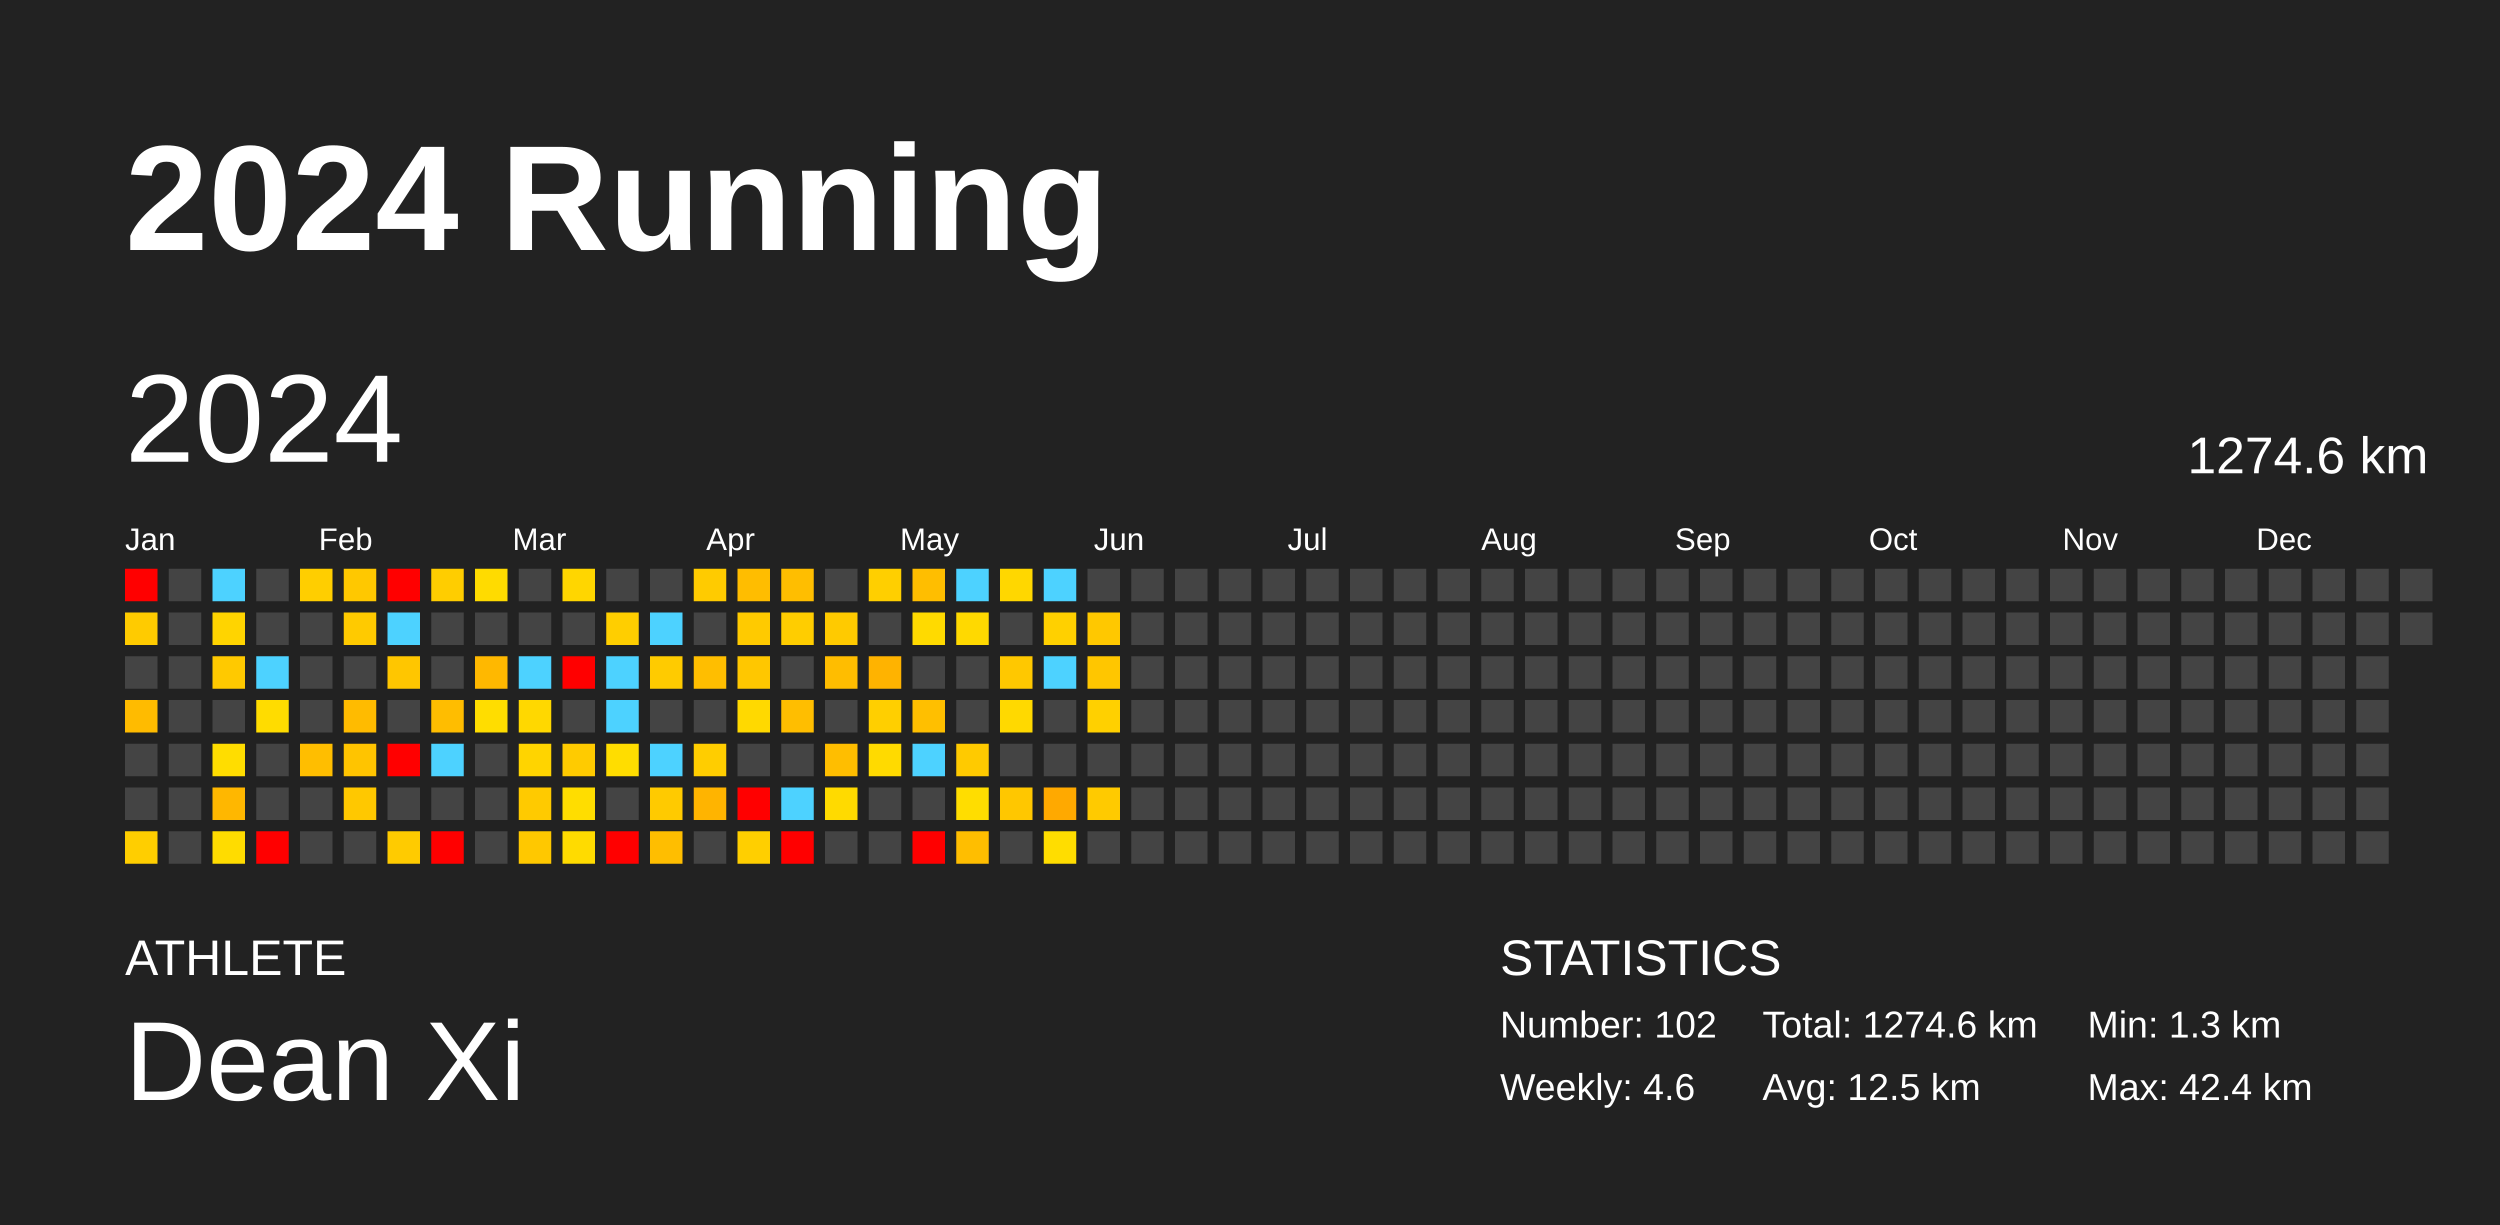
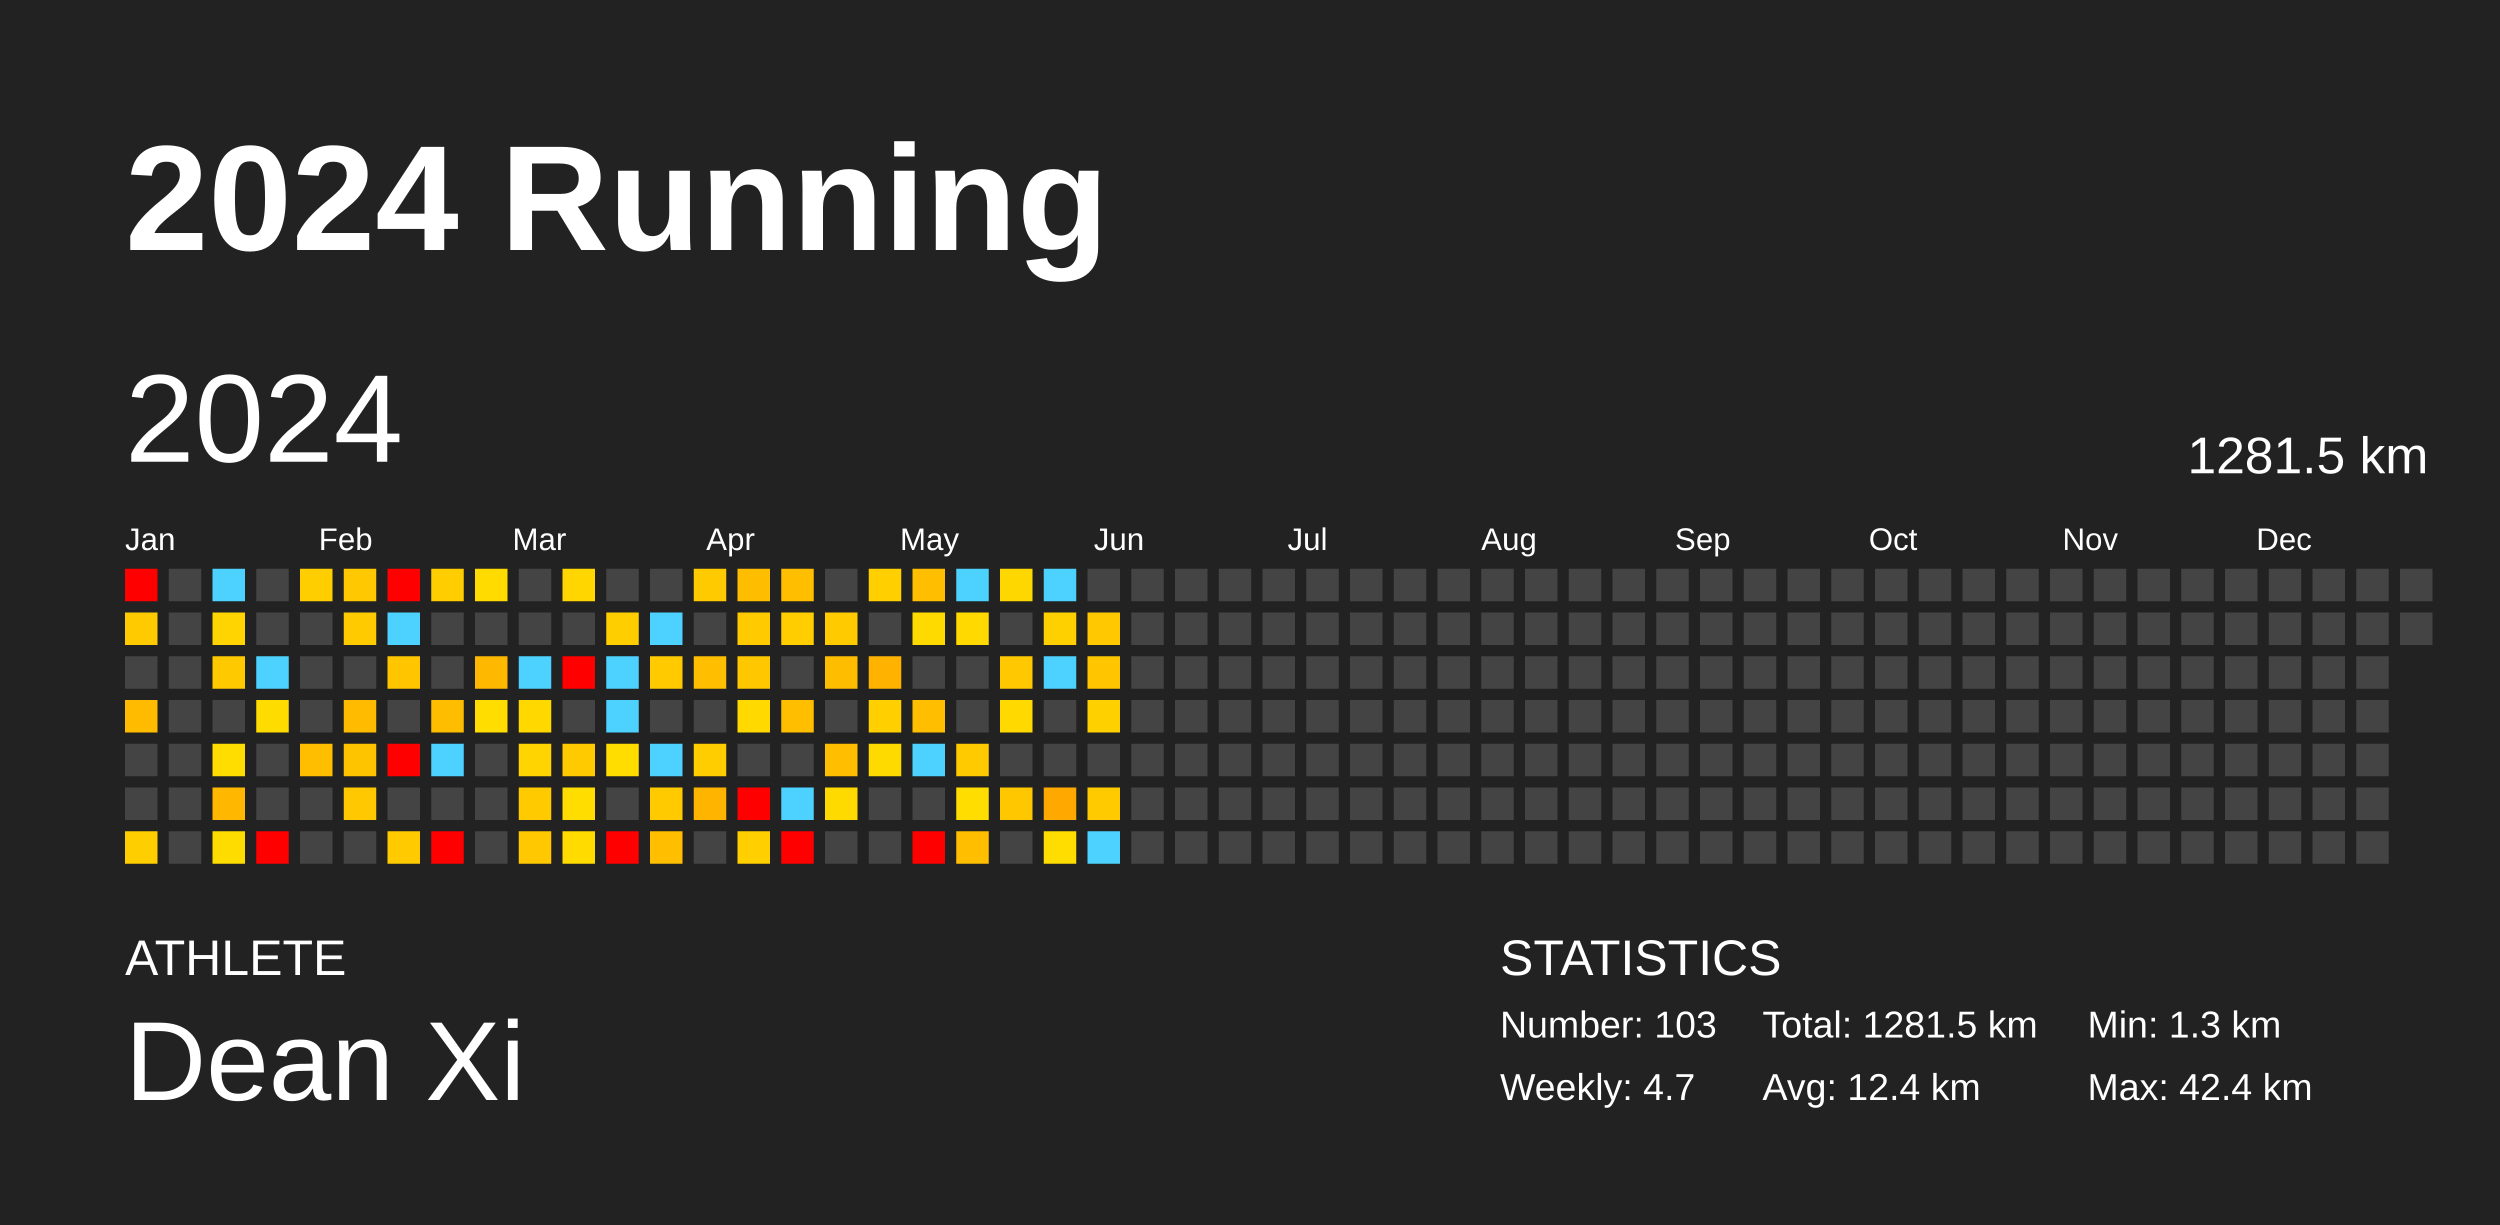
<svg xmlns="http://www.w3.org/2000/svg" baseProfile="full" height="98mm" version="1.1" viewBox="0,0,200,98" width="200mm">
  <defs />
  <rect fill="#222222" height="98" width="200" x="0" y="0" />
  <text fill="#FFFFFF" style="font-size:12px; font-family:Arial; font-weight:bold;" x="10" y="20">2024 Running</text>
  <text fill="#FFFFFF" style="font-size:4px; font-family:Arial" x="10" y="78">ATHLETE</text>
  <text fill="#FFFFFF" style="font-size:9px; font-family:Arial" x="10" y="88">Dean Xi</text>
  <text fill="#FFFFFF" style="font-size:4px; font-family:Arial" x="120" y="78">STATISTICS</text>
-   <text fill="#FFFFFF" style="font-size:3px; font-family:Arial" x="120" y="83">Number: 102</text>
-   <text fill="#FFFFFF" style="font-size:3px; font-family:Arial" x="120" y="88">Weekly: 4.6</text>
-   <text fill="#FFFFFF" style="font-size:3px; font-family:Arial" x="141" y="83">Total: 1274.6 km</text>
-   <text fill="#FFFFFF" style="font-size:3px; font-family:Arial" x="141" y="88">Avg: 12.5 km</text>
+   <text fill="#FFFFFF" style="font-size:3px; font-family:Arial" x="120" y="83">Number: 103</text>
+   <text fill="#FFFFFF" style="font-size:3px; font-family:Arial" x="120" y="88">Weekly: 4.7</text>
+   <text fill="#FFFFFF" style="font-size:3px; font-family:Arial" x="141" y="83">Total: 1281.5 km</text>
+   <text fill="#FFFFFF" style="font-size:3px; font-family:Arial" x="141" y="88">Avg: 12.4 km</text>
  <text fill="#FFFFFF" style="font-size:3px; font-family:Arial" x="167" y="83">Min: 1.3 km</text>
  <text fill="#FFFFFF" style="font-size:3px; font-family:Arial" x="167" y="88">Max: 42.4 km</text>
  <text dominant-baseline="hanging" fill="#FFFFFF" style="font-size:10.0px; font-family:Arial;" x="10" y="30">2024</text>
-   <text dominant-baseline="hanging" fill="#FFFFFF" style="font-size:4.125px; font-family:Arial;" x="175" y="35">1274.6 km</text>
+   <text dominant-baseline="hanging" fill="#FFFFFF" style="font-size:4.125px; font-family:Arial;" x="175" y="35">1281.5 km</text>
  <text fill="#FFFFFF" style="font-size:2.5px; font-family:Arial" x="10.0" y="44">Jan</text>
  <text fill="#FFFFFF" style="font-size:2.5px; font-family:Arial" x="25.5" y="44">Feb</text>
  <text fill="#FFFFFF" style="font-size:2.5px; font-family:Arial" x="41.0" y="44">Mar</text>
  <text fill="#FFFFFF" style="font-size:2.5px; font-family:Arial" x="56.5" y="44">Apr</text>
  <text fill="#FFFFFF" style="font-size:2.5px; font-family:Arial" x="72.0" y="44">May</text>
  <text fill="#FFFFFF" style="font-size:2.5px; font-family:Arial" x="87.5" y="44">Jun</text>
  <text fill="#FFFFFF" style="font-size:2.5px; font-family:Arial" x="103.0" y="44">Jul</text>
  <text fill="#FFFFFF" style="font-size:2.5px; font-family:Arial" x="118.5" y="44">Aug</text>
  <text fill="#FFFFFF" style="font-size:2.5px; font-family:Arial" x="134.0" y="44">Sep</text>
  <text fill="#FFFFFF" style="font-size:2.5px; font-family:Arial" x="149.5" y="44">Oct</text>
  <text fill="#FFFFFF" style="font-size:2.5px; font-family:Arial" x="165.0" y="44">Nov</text>
  <text fill="#FFFFFF" style="font-size:2.5px; font-family:Arial" x="180.5" y="44">Dec</text>
  <rect fill="red" height="2.6" width="2.6" x="10.0" y="45.5" />
  <rect fill="#ffcb00" height="2.6" width="2.6" x="10.0" y="49.0" />
  <rect fill="#444444" height="2.6" width="2.6" x="10.0" y="52.5" />
  <rect fill="#ffbb00" height="2.6" width="2.6" x="10.0" y="56.0" />
  <rect fill="#444444" height="2.6" width="2.6" x="10.0" y="59.5" />
  <rect fill="#444444" height="2.6" width="2.6" x="10.0" y="63.0" />
  <rect fill="#ffce00" height="2.6" width="2.6" x="10.0" y="66.5" />
  <rect fill="#444444" height="2.6" width="2.6" x="13.5" y="45.5" />
  <rect fill="#444444" height="2.6" width="2.6" x="13.5" y="49.0" />
  <rect fill="#444444" height="2.6" width="2.6" x="13.5" y="52.5" />
  <rect fill="#444444" height="2.6" width="2.6" x="13.5" y="56.0" />
  <rect fill="#444444" height="2.6" width="2.6" x="13.5" y="59.5" />
  <rect fill="#444444" height="2.6" width="2.6" x="13.5" y="63.0" />
  <rect fill="#444444" height="2.6" width="2.6" x="13.5" y="66.5" />
  <rect fill="#4dd2ff" height="2.6" width="2.6" x="17.0" y="45.5" />
  <rect fill="#ffd400" height="2.6" width="2.6" x="17.0" y="49.0" />
  <rect fill="#ffc900" height="2.6" width="2.6" x="17.0" y="52.5" />
  <rect fill="#444444" height="2.6" width="2.6" x="17.0" y="56.0" />
  <rect fill="#ffdd00" height="2.6" width="2.6" x="17.0" y="59.5" />
  <rect fill="#ffb700" height="2.6" width="2.6" x="17.0" y="63.0" />
  <rect fill="#ffdc00" height="2.6" width="2.6" x="17.0" y="66.5" />
  <rect fill="#444444" height="2.6" width="2.6" x="20.5" y="45.5" />
  <rect fill="#444444" height="2.6" width="2.6" x="20.5" y="49.0" />
  <rect fill="#4dd2ff" height="2.6" width="2.6" x="20.5" y="52.5" />
  <rect fill="#ffdc00" height="2.6" width="2.6" x="20.5" y="56.0" />
  <rect fill="#444444" height="2.6" width="2.6" x="20.5" y="59.5" />
  <rect fill="#444444" height="2.6" width="2.6" x="20.5" y="63.0" />
  <rect fill="red" height="2.6" width="2.6" x="20.5" y="66.5" />
  <rect fill="#ffce00" height="2.6" width="2.6" x="24.0" y="45.5" />
  <rect fill="#444444" height="2.6" width="2.6" x="24.0" y="49.0" />
  <rect fill="#444444" height="2.6" width="2.6" x="24.0" y="52.5" />
  <rect fill="#444444" height="2.6" width="2.6" x="24.0" y="56.0" />
  <rect fill="#ffbe00" height="2.6" width="2.6" x="24.0" y="59.5" />
  <rect fill="#444444" height="2.6" width="2.6" x="24.0" y="63.0" />
  <rect fill="#444444" height="2.6" width="2.6" x="24.0" y="66.5" />
  <rect fill="#ffc800" height="2.6" width="2.6" x="27.5" y="45.5" />
  <rect fill="#ffca00" height="2.6" width="2.6" x="27.5" y="49.0" />
  <rect fill="#444444" height="2.6" width="2.6" x="27.5" y="52.5" />
  <rect fill="#ffbb00" height="2.6" width="2.6" x="27.5" y="56.0" />
  <rect fill="#ffc400" height="2.6" width="2.6" x="27.5" y="59.5" />
  <rect fill="#ffc800" height="2.6" width="2.6" x="27.5" y="63.0" />
  <rect fill="#444444" height="2.6" width="2.6" x="27.5" y="66.5" />
  <rect fill="red" height="2.6" width="2.6" x="31.0" y="45.5" />
  <rect fill="#4dd2ff" height="2.6" width="2.6" x="31.0" y="49.0" />
  <rect fill="#ffc600" height="2.6" width="2.6" x="31.0" y="52.5" />
  <rect fill="#444444" height="2.6" width="2.6" x="31.0" y="56.0" />
  <rect fill="red" height="2.6" width="2.6" x="31.0" y="59.5" />
  <rect fill="#444444" height="2.6" width="2.6" x="31.0" y="63.0" />
  <rect fill="#ffcb00" height="2.6" width="2.6" x="31.0" y="66.5" />
  <rect fill="#ffcd00" height="2.6" width="2.6" x="34.5" y="45.5" />
  <rect fill="#444444" height="2.6" width="2.6" x="34.5" y="49.0" />
  <rect fill="#444444" height="2.6" width="2.6" x="34.5" y="52.5" />
  <rect fill="#ffbd00" height="2.6" width="2.6" x="34.5" y="56.0" />
  <rect fill="#4dd2ff" height="2.6" width="2.6" x="34.5" y="59.5" />
  <rect fill="#444444" height="2.6" width="2.6" x="34.5" y="63.0" />
  <rect fill="red" height="2.6" width="2.6" x="34.5" y="66.5" />
  <rect fill="#ffdb00" height="2.6" width="2.6" x="38.0" y="45.5" />
  <rect fill="#444444" height="2.6" width="2.6" x="38.0" y="49.0" />
  <rect fill="#ffb800" height="2.6" width="2.6" x="38.0" y="52.5" />
  <rect fill="#ffdd00" height="2.6" width="2.6" x="38.0" y="56.0" />
  <rect fill="#444444" height="2.6" width="2.6" x="38.0" y="59.5" />
  <rect fill="#444444" height="2.6" width="2.6" x="38.0" y="63.0" />
  <rect fill="#444444" height="2.6" width="2.6" x="38.0" y="66.5" />
  <rect fill="#444444" height="2.6" width="2.6" x="41.5" y="45.5" />
  <rect fill="#444444" height="2.6" width="2.6" x="41.5" y="49.0" />
  <rect fill="#4dd2ff" height="2.6" width="2.6" x="41.5" y="52.5" />
  <rect fill="#ffd800" height="2.6" width="2.6" x="41.5" y="56.0" />
  <rect fill="#ffd400" height="2.6" width="2.6" x="41.5" y="59.5" />
  <rect fill="#ffca00" height="2.6" width="2.6" x="41.5" y="63.0" />
  <rect fill="#ffc800" height="2.6" width="2.6" x="41.5" y="66.5" />
  <rect fill="#ffd600" height="2.6" width="2.6" x="45.0" y="45.5" />
  <rect fill="#444444" height="2.6" width="2.6" x="45.0" y="49.0" />
  <rect fill="red" height="2.6" width="2.6" x="45.0" y="52.5" />
  <rect fill="#444444" height="2.6" width="2.6" x="45.0" y="56.0" />
  <rect fill="#ffcb00" height="2.6" width="2.6" x="45.0" y="59.5" />
  <rect fill="#ffdd00" height="2.6" width="2.6" x="45.0" y="63.0" />
  <rect fill="#ffdb00" height="2.6" width="2.6" x="45.0" y="66.5" />
  <rect fill="#444444" height="2.6" width="2.6" x="48.5" y="45.5" />
  <rect fill="#ffce00" height="2.6" width="2.6" x="48.5" y="49.0" />
  <rect fill="#4dd2ff" height="2.6" width="2.6" x="48.5" y="52.5" />
  <rect fill="#4dd2ff" height="2.6" width="2.6" x="48.5" y="56.0" />
  <rect fill="#ffdd00" height="2.6" width="2.6" x="48.5" y="59.5" />
  <rect fill="#444444" height="2.6" width="2.6" x="48.5" y="63.0" />
  <rect fill="red" height="2.6" width="2.6" x="48.5" y="66.5" />
  <rect fill="#444444" height="2.6" width="2.6" x="52.0" y="45.5" />
  <rect fill="#4dd2ff" height="2.6" width="2.6" x="52.0" y="49.0" />
  <rect fill="#ffcb00" height="2.6" width="2.6" x="52.0" y="52.5" />
  <rect fill="#444444" height="2.6" width="2.6" x="52.0" y="56.0" />
  <rect fill="#4dd2ff" height="2.6" width="2.6" x="52.0" y="59.5" />
  <rect fill="#ffca00" height="2.6" width="2.6" x="52.0" y="63.0" />
  <rect fill="#ffbe00" height="2.6" width="2.6" x="52.0" y="66.5" />
  <rect fill="#ffcb00" height="2.6" width="2.6" x="55.5" y="45.5" />
  <rect fill="#444444" height="2.6" width="2.6" x="55.5" y="49.0" />
  <rect fill="#ffbe00" height="2.6" width="2.6" x="55.5" y="52.5" />
  <rect fill="#444444" height="2.6" width="2.6" x="55.5" y="56.0" />
  <rect fill="#ffcd00" height="2.6" width="2.6" x="55.5" y="59.5" />
  <rect fill="#ffb400" height="2.6" width="2.6" x="55.5" y="63.0" />
  <rect fill="#444444" height="2.6" width="2.6" x="55.5" y="66.5" />
  <rect fill="#ffbd00" height="2.6" width="2.6" x="59.0" y="45.5" />
  <rect fill="#ffca00" height="2.6" width="2.6" x="59.0" y="49.0" />
  <rect fill="#ffc700" height="2.6" width="2.6" x="59.0" y="52.5" />
  <rect fill="#ffd900" height="2.6" width="2.6" x="59.0" y="56.0" />
  <rect fill="#444444" height="2.6" width="2.6" x="59.0" y="59.5" />
  <rect fill="red" height="2.6" width="2.6" x="59.0" y="63.0" />
  <rect fill="#ffcf00" height="2.6" width="2.6" x="59.0" y="66.5" />
  <rect fill="#ffbe00" height="2.6" width="2.6" x="62.5" y="45.5" />
  <rect fill="#ffcd00" height="2.6" width="2.6" x="62.5" y="49.0" />
  <rect fill="#444444" height="2.6" width="2.6" x="62.5" y="52.5" />
  <rect fill="#ffbe00" height="2.6" width="2.6" x="62.5" y="56.0" />
  <rect fill="#444444" height="2.6" width="2.6" x="62.5" y="59.5" />
  <rect fill="#4dd2ff" height="2.6" width="2.6" x="62.5" y="63.0" />
  <rect fill="red" height="2.6" width="2.6" x="62.5" y="66.5" />
  <rect fill="#444444" height="2.6" width="2.6" x="66.0" y="45.5" />
  <rect fill="#ffca00" height="2.6" width="2.6" x="66.0" y="49.0" />
  <rect fill="#ffbd00" height="2.6" width="2.6" x="66.0" y="52.5" />
  <rect fill="#444444" height="2.6" width="2.6" x="66.0" y="56.0" />
  <rect fill="#ffbe00" height="2.6" width="2.6" x="66.0" y="59.5" />
  <rect fill="#ffda00" height="2.6" width="2.6" x="66.0" y="63.0" />
  <rect fill="#444444" height="2.6" width="2.6" x="66.0" y="66.5" />
  <rect fill="#ffcf00" height="2.6" width="2.6" x="69.5" y="45.5" />
  <rect fill="#444444" height="2.6" width="2.6" x="69.5" y="49.0" />
  <rect fill="#ffb300" height="2.6" width="2.6" x="69.5" y="52.5" />
  <rect fill="#ffcf00" height="2.6" width="2.6" x="69.5" y="56.0" />
  <rect fill="#ffda00" height="2.6" width="2.6" x="69.5" y="59.5" />
  <rect fill="#444444" height="2.6" width="2.6" x="69.5" y="63.0" />
  <rect fill="#444444" height="2.6" width="2.6" x="69.5" y="66.5" />
  <rect fill="#ffbe00" height="2.6" width="2.6" x="73.0" y="45.5" />
  <rect fill="#ffda00" height="2.6" width="2.6" x="73.0" y="49.0" />
  <rect fill="#444444" height="2.6" width="2.6" x="73.0" y="52.5" />
  <rect fill="#ffbf00" height="2.6" width="2.6" x="73.0" y="56.0" />
  <rect fill="#4dd2ff" height="2.6" width="2.6" x="73.0" y="59.5" />
  <rect fill="#444444" height="2.6" width="2.6" x="73.0" y="63.0" />
  <rect fill="red" height="2.6" width="2.6" x="73.0" y="66.5" />
  <rect fill="#4dd2ff" height="2.6" width="2.6" x="76.5" y="45.5" />
  <rect fill="#ffd900" height="2.6" width="2.6" x="76.5" y="49.0" />
  <rect fill="#444444" height="2.6" width="2.6" x="76.5" y="52.5" />
  <rect fill="#444444" height="2.6" width="2.6" x="76.5" y="56.0" />
  <rect fill="#ffca00" height="2.6" width="2.6" x="76.5" y="59.5" />
  <rect fill="#ffdd00" height="2.6" width="2.6" x="76.5" y="63.0" />
  <rect fill="#ffbe00" height="2.6" width="2.6" x="76.5" y="66.5" />
  <rect fill="#ffd700" height="2.6" width="2.6" x="80.0" y="45.5" />
  <rect fill="#444444" height="2.6" width="2.6" x="80.0" y="49.0" />
  <rect fill="#ffc800" height="2.6" width="2.6" x="80.0" y="52.5" />
  <rect fill="#ffd900" height="2.6" width="2.6" x="80.0" y="56.0" />
  <rect fill="#444444" height="2.6" width="2.6" x="80.0" y="59.5" />
  <rect fill="#ffc700" height="2.6" width="2.6" x="80.0" y="63.0" />
  <rect fill="#444444" height="2.6" width="2.6" x="80.0" y="66.5" />
  <rect fill="#4dd2ff" height="2.6" width="2.6" x="83.5" y="45.5" />
  <rect fill="#ffd000" height="2.6" width="2.6" x="83.5" y="49.0" />
  <rect fill="#4dd2ff" height="2.6" width="2.6" x="83.5" y="52.5" />
  <rect fill="#444444" height="2.6" width="2.6" x="83.5" y="56.0" />
  <rect fill="#444444" height="2.6" width="2.6" x="83.5" y="59.5" />
  <rect fill="#ffa900" height="2.6" width="2.6" x="83.5" y="63.0" />
  <rect fill="#ffdd00" height="2.6" width="2.6" x="83.5" y="66.5" />
  <rect fill="#444444" height="2.6" width="2.6" x="87.0" y="45.5" />
  <rect fill="#ffc800" height="2.6" width="2.6" x="87.0" y="49.0" />
  <rect fill="#ffc600" height="2.6" width="2.6" x="87.0" y="52.5" />
  <rect fill="#ffd000" height="2.6" width="2.6" x="87.0" y="56.0" />
  <rect fill="#444444" height="2.6" width="2.6" x="87.0" y="59.5" />
  <rect fill="#ffca00" height="2.6" width="2.6" x="87.0" y="63.0" />
-   <rect fill="#444444" height="2.6" width="2.6" x="87.0" y="66.5" />
+   <rect fill="#4dd2ff" height="2.6" width="2.6" x="87.0" y="66.5" />
  <rect fill="#444444" height="2.6" width="2.6" x="90.5" y="45.5" />
  <rect fill="#444444" height="2.6" width="2.6" x="90.5" y="49.0" />
  <rect fill="#444444" height="2.6" width="2.6" x="90.5" y="52.5" />
  <rect fill="#444444" height="2.6" width="2.6" x="90.5" y="56.0" />
  <rect fill="#444444" height="2.6" width="2.6" x="90.5" y="59.5" />
  <rect fill="#444444" height="2.6" width="2.6" x="90.5" y="63.0" />
  <rect fill="#444444" height="2.6" width="2.6" x="90.5" y="66.5" />
  <rect fill="#444444" height="2.6" width="2.6" x="94.0" y="45.5" />
  <rect fill="#444444" height="2.6" width="2.6" x="94.0" y="49.0" />
  <rect fill="#444444" height="2.6" width="2.6" x="94.0" y="52.5" />
  <rect fill="#444444" height="2.6" width="2.6" x="94.0" y="56.0" />
  <rect fill="#444444" height="2.6" width="2.6" x="94.0" y="59.5" />
  <rect fill="#444444" height="2.6" width="2.6" x="94.0" y="63.0" />
  <rect fill="#444444" height="2.6" width="2.6" x="94.0" y="66.5" />
  <rect fill="#444444" height="2.6" width="2.6" x="97.5" y="45.5" />
  <rect fill="#444444" height="2.6" width="2.6" x="97.5" y="49.0" />
  <rect fill="#444444" height="2.6" width="2.6" x="97.5" y="52.5" />
  <rect fill="#444444" height="2.6" width="2.6" x="97.5" y="56.0" />
  <rect fill="#444444" height="2.6" width="2.6" x="97.5" y="59.5" />
  <rect fill="#444444" height="2.6" width="2.6" x="97.5" y="63.0" />
  <rect fill="#444444" height="2.6" width="2.6" x="97.5" y="66.5" />
  <rect fill="#444444" height="2.6" width="2.6" x="101.0" y="45.5" />
  <rect fill="#444444" height="2.6" width="2.6" x="101.0" y="49.0" />
  <rect fill="#444444" height="2.6" width="2.6" x="101.0" y="52.5" />
  <rect fill="#444444" height="2.6" width="2.6" x="101.0" y="56.0" />
  <rect fill="#444444" height="2.6" width="2.6" x="101.0" y="59.5" />
  <rect fill="#444444" height="2.6" width="2.6" x="101.0" y="63.0" />
  <rect fill="#444444" height="2.6" width="2.6" x="101.0" y="66.5" />
  <rect fill="#444444" height="2.6" width="2.6" x="104.5" y="45.5" />
  <rect fill="#444444" height="2.6" width="2.6" x="104.5" y="49.0" />
  <rect fill="#444444" height="2.6" width="2.6" x="104.5" y="52.5" />
  <rect fill="#444444" height="2.6" width="2.6" x="104.5" y="56.0" />
  <rect fill="#444444" height="2.6" width="2.6" x="104.5" y="59.5" />
  <rect fill="#444444" height="2.6" width="2.6" x="104.5" y="63.0" />
  <rect fill="#444444" height="2.6" width="2.6" x="104.5" y="66.5" />
  <rect fill="#444444" height="2.6" width="2.6" x="108.0" y="45.5" />
  <rect fill="#444444" height="2.6" width="2.6" x="108.0" y="49.0" />
  <rect fill="#444444" height="2.6" width="2.6" x="108.0" y="52.5" />
  <rect fill="#444444" height="2.6" width="2.6" x="108.0" y="56.0" />
  <rect fill="#444444" height="2.6" width="2.6" x="108.0" y="59.5" />
  <rect fill="#444444" height="2.6" width="2.6" x="108.0" y="63.0" />
  <rect fill="#444444" height="2.6" width="2.6" x="108.0" y="66.5" />
  <rect fill="#444444" height="2.6" width="2.6" x="111.5" y="45.5" />
  <rect fill="#444444" height="2.6" width="2.6" x="111.5" y="49.0" />
  <rect fill="#444444" height="2.6" width="2.6" x="111.5" y="52.5" />
  <rect fill="#444444" height="2.6" width="2.6" x="111.5" y="56.0" />
  <rect fill="#444444" height="2.6" width="2.6" x="111.5" y="59.5" />
  <rect fill="#444444" height="2.6" width="2.6" x="111.5" y="63.0" />
  <rect fill="#444444" height="2.6" width="2.6" x="111.5" y="66.5" />
  <rect fill="#444444" height="2.6" width="2.6" x="115.0" y="45.5" />
  <rect fill="#444444" height="2.6" width="2.6" x="115.0" y="49.0" />
  <rect fill="#444444" height="2.6" width="2.6" x="115.0" y="52.5" />
  <rect fill="#444444" height="2.6" width="2.6" x="115.0" y="56.0" />
  <rect fill="#444444" height="2.6" width="2.6" x="115.0" y="59.5" />
  <rect fill="#444444" height="2.6" width="2.6" x="115.0" y="63.0" />
  <rect fill="#444444" height="2.6" width="2.6" x="115.0" y="66.5" />
  <rect fill="#444444" height="2.6" width="2.6" x="118.5" y="45.5" />
  <rect fill="#444444" height="2.6" width="2.6" x="118.5" y="49.0" />
  <rect fill="#444444" height="2.6" width="2.6" x="118.5" y="52.5" />
  <rect fill="#444444" height="2.6" width="2.6" x="118.5" y="56.0" />
  <rect fill="#444444" height="2.6" width="2.6" x="118.5" y="59.5" />
  <rect fill="#444444" height="2.6" width="2.6" x="118.5" y="63.0" />
  <rect fill="#444444" height="2.6" width="2.6" x="118.5" y="66.5" />
  <rect fill="#444444" height="2.6" width="2.6" x="122.0" y="45.5" />
  <rect fill="#444444" height="2.6" width="2.6" x="122.0" y="49.0" />
  <rect fill="#444444" height="2.6" width="2.6" x="122.0" y="52.5" />
  <rect fill="#444444" height="2.6" width="2.6" x="122.0" y="56.0" />
  <rect fill="#444444" height="2.6" width="2.6" x="122.0" y="59.5" />
  <rect fill="#444444" height="2.6" width="2.6" x="122.0" y="63.0" />
  <rect fill="#444444" height="2.6" width="2.6" x="122.0" y="66.5" />
  <rect fill="#444444" height="2.6" width="2.6" x="125.5" y="45.5" />
  <rect fill="#444444" height="2.6" width="2.6" x="125.5" y="49.0" />
  <rect fill="#444444" height="2.6" width="2.6" x="125.5" y="52.5" />
  <rect fill="#444444" height="2.6" width="2.6" x="125.5" y="56.0" />
  <rect fill="#444444" height="2.6" width="2.6" x="125.5" y="59.5" />
  <rect fill="#444444" height="2.6" width="2.6" x="125.5" y="63.0" />
  <rect fill="#444444" height="2.6" width="2.6" x="125.5" y="66.5" />
  <rect fill="#444444" height="2.6" width="2.6" x="129.0" y="45.5" />
  <rect fill="#444444" height="2.6" width="2.6" x="129.0" y="49.0" />
  <rect fill="#444444" height="2.6" width="2.6" x="129.0" y="52.5" />
  <rect fill="#444444" height="2.6" width="2.6" x="129.0" y="56.0" />
  <rect fill="#444444" height="2.6" width="2.6" x="129.0" y="59.5" />
  <rect fill="#444444" height="2.6" width="2.6" x="129.0" y="63.0" />
  <rect fill="#444444" height="2.6" width="2.6" x="129.0" y="66.5" />
  <rect fill="#444444" height="2.6" width="2.6" x="132.5" y="45.5" />
  <rect fill="#444444" height="2.6" width="2.6" x="132.5" y="49.0" />
  <rect fill="#444444" height="2.6" width="2.6" x="132.5" y="52.5" />
  <rect fill="#444444" height="2.6" width="2.6" x="132.5" y="56.0" />
  <rect fill="#444444" height="2.6" width="2.6" x="132.5" y="59.5" />
  <rect fill="#444444" height="2.6" width="2.6" x="132.5" y="63.0" />
  <rect fill="#444444" height="2.6" width="2.6" x="132.5" y="66.5" />
  <rect fill="#444444" height="2.6" width="2.6" x="136.0" y="45.5" />
  <rect fill="#444444" height="2.6" width="2.6" x="136.0" y="49.0" />
  <rect fill="#444444" height="2.6" width="2.6" x="136.0" y="52.5" />
  <rect fill="#444444" height="2.6" width="2.6" x="136.0" y="56.0" />
  <rect fill="#444444" height="2.6" width="2.6" x="136.0" y="59.5" />
  <rect fill="#444444" height="2.6" width="2.6" x="136.0" y="63.0" />
  <rect fill="#444444" height="2.6" width="2.6" x="136.0" y="66.5" />
  <rect fill="#444444" height="2.6" width="2.6" x="139.5" y="45.5" />
  <rect fill="#444444" height="2.6" width="2.6" x="139.5" y="49.0" />
  <rect fill="#444444" height="2.6" width="2.6" x="139.5" y="52.5" />
  <rect fill="#444444" height="2.6" width="2.6" x="139.5" y="56.0" />
  <rect fill="#444444" height="2.6" width="2.6" x="139.5" y="59.5" />
  <rect fill="#444444" height="2.6" width="2.6" x="139.5" y="63.0" />
  <rect fill="#444444" height="2.6" width="2.6" x="139.5" y="66.5" />
  <rect fill="#444444" height="2.6" width="2.6" x="143.0" y="45.5" />
  <rect fill="#444444" height="2.6" width="2.6" x="143.0" y="49.0" />
  <rect fill="#444444" height="2.6" width="2.6" x="143.0" y="52.5" />
  <rect fill="#444444" height="2.6" width="2.6" x="143.0" y="56.0" />
  <rect fill="#444444" height="2.6" width="2.6" x="143.0" y="59.5" />
  <rect fill="#444444" height="2.6" width="2.6" x="143.0" y="63.0" />
  <rect fill="#444444" height="2.6" width="2.6" x="143.0" y="66.5" />
  <rect fill="#444444" height="2.6" width="2.6" x="146.5" y="45.5" />
  <rect fill="#444444" height="2.6" width="2.6" x="146.5" y="49.0" />
  <rect fill="#444444" height="2.6" width="2.6" x="146.5" y="52.5" />
  <rect fill="#444444" height="2.6" width="2.6" x="146.5" y="56.0" />
  <rect fill="#444444" height="2.6" width="2.6" x="146.5" y="59.5" />
  <rect fill="#444444" height="2.6" width="2.6" x="146.5" y="63.0" />
  <rect fill="#444444" height="2.6" width="2.6" x="146.5" y="66.5" />
  <rect fill="#444444" height="2.6" width="2.6" x="150.0" y="45.5" />
  <rect fill="#444444" height="2.6" width="2.6" x="150.0" y="49.0" />
  <rect fill="#444444" height="2.6" width="2.6" x="150.0" y="52.5" />
  <rect fill="#444444" height="2.6" width="2.6" x="150.0" y="56.0" />
  <rect fill="#444444" height="2.6" width="2.6" x="150.0" y="59.5" />
  <rect fill="#444444" height="2.6" width="2.6" x="150.0" y="63.0" />
  <rect fill="#444444" height="2.6" width="2.6" x="150.0" y="66.5" />
  <rect fill="#444444" height="2.6" width="2.6" x="153.5" y="45.5" />
  <rect fill="#444444" height="2.6" width="2.6" x="153.5" y="49.0" />
  <rect fill="#444444" height="2.6" width="2.6" x="153.5" y="52.5" />
  <rect fill="#444444" height="2.6" width="2.6" x="153.5" y="56.0" />
  <rect fill="#444444" height="2.6" width="2.6" x="153.5" y="59.5" />
  <rect fill="#444444" height="2.6" width="2.6" x="153.5" y="63.0" />
  <rect fill="#444444" height="2.6" width="2.6" x="153.5" y="66.5" />
  <rect fill="#444444" height="2.6" width="2.6" x="157.0" y="45.5" />
  <rect fill="#444444" height="2.6" width="2.6" x="157.0" y="49.0" />
  <rect fill="#444444" height="2.6" width="2.6" x="157.0" y="52.5" />
  <rect fill="#444444" height="2.6" width="2.6" x="157.0" y="56.0" />
  <rect fill="#444444" height="2.6" width="2.6" x="157.0" y="59.5" />
  <rect fill="#444444" height="2.6" width="2.6" x="157.0" y="63.0" />
  <rect fill="#444444" height="2.6" width="2.6" x="157.0" y="66.5" />
  <rect fill="#444444" height="2.6" width="2.6" x="160.5" y="45.5" />
  <rect fill="#444444" height="2.6" width="2.6" x="160.5" y="49.0" />
  <rect fill="#444444" height="2.6" width="2.6" x="160.5" y="52.5" />
  <rect fill="#444444" height="2.6" width="2.6" x="160.5" y="56.0" />
  <rect fill="#444444" height="2.6" width="2.6" x="160.5" y="59.5" />
  <rect fill="#444444" height="2.6" width="2.6" x="160.5" y="63.0" />
  <rect fill="#444444" height="2.6" width="2.6" x="160.5" y="66.5" />
  <rect fill="#444444" height="2.6" width="2.6" x="164.0" y="45.5" />
  <rect fill="#444444" height="2.6" width="2.6" x="164.0" y="49.0" />
  <rect fill="#444444" height="2.6" width="2.6" x="164.0" y="52.5" />
  <rect fill="#444444" height="2.6" width="2.6" x="164.0" y="56.0" />
  <rect fill="#444444" height="2.6" width="2.6" x="164.0" y="59.5" />
  <rect fill="#444444" height="2.6" width="2.6" x="164.0" y="63.0" />
  <rect fill="#444444" height="2.6" width="2.6" x="164.0" y="66.5" />
  <rect fill="#444444" height="2.6" width="2.6" x="167.5" y="45.5" />
  <rect fill="#444444" height="2.6" width="2.6" x="167.5" y="49.0" />
  <rect fill="#444444" height="2.6" width="2.6" x="167.5" y="52.5" />
  <rect fill="#444444" height="2.6" width="2.6" x="167.5" y="56.0" />
  <rect fill="#444444" height="2.6" width="2.6" x="167.5" y="59.5" />
  <rect fill="#444444" height="2.6" width="2.6" x="167.5" y="63.0" />
  <rect fill="#444444" height="2.6" width="2.6" x="167.5" y="66.5" />
  <rect fill="#444444" height="2.6" width="2.6" x="171.0" y="45.5" />
  <rect fill="#444444" height="2.6" width="2.6" x="171.0" y="49.0" />
  <rect fill="#444444" height="2.6" width="2.6" x="171.0" y="52.5" />
  <rect fill="#444444" height="2.6" width="2.6" x="171.0" y="56.0" />
  <rect fill="#444444" height="2.6" width="2.6" x="171.0" y="59.5" />
  <rect fill="#444444" height="2.6" width="2.6" x="171.0" y="63.0" />
  <rect fill="#444444" height="2.6" width="2.6" x="171.0" y="66.5" />
  <rect fill="#444444" height="2.6" width="2.6" x="174.5" y="45.5" />
  <rect fill="#444444" height="2.6" width="2.6" x="174.5" y="49.0" />
  <rect fill="#444444" height="2.6" width="2.6" x="174.5" y="52.5" />
  <rect fill="#444444" height="2.6" width="2.6" x="174.5" y="56.0" />
  <rect fill="#444444" height="2.6" width="2.6" x="174.5" y="59.5" />
  <rect fill="#444444" height="2.6" width="2.6" x="174.5" y="63.0" />
  <rect fill="#444444" height="2.6" width="2.6" x="174.5" y="66.5" />
  <rect fill="#444444" height="2.6" width="2.6" x="178.0" y="45.5" />
  <rect fill="#444444" height="2.6" width="2.6" x="178.0" y="49.0" />
  <rect fill="#444444" height="2.6" width="2.6" x="178.0" y="52.5" />
  <rect fill="#444444" height="2.6" width="2.6" x="178.0" y="56.0" />
  <rect fill="#444444" height="2.6" width="2.6" x="178.0" y="59.5" />
  <rect fill="#444444" height="2.6" width="2.6" x="178.0" y="63.0" />
  <rect fill="#444444" height="2.6" width="2.6" x="178.0" y="66.5" />
  <rect fill="#444444" height="2.6" width="2.6" x="181.5" y="45.5" />
  <rect fill="#444444" height="2.6" width="2.6" x="181.5" y="49.0" />
  <rect fill="#444444" height="2.6" width="2.6" x="181.5" y="52.5" />
  <rect fill="#444444" height="2.6" width="2.6" x="181.5" y="56.0" />
  <rect fill="#444444" height="2.6" width="2.6" x="181.5" y="59.5" />
  <rect fill="#444444" height="2.6" width="2.6" x="181.5" y="63.0" />
  <rect fill="#444444" height="2.6" width="2.6" x="181.5" y="66.5" />
  <rect fill="#444444" height="2.6" width="2.6" x="185.0" y="45.5" />
  <rect fill="#444444" height="2.6" width="2.6" x="185.0" y="49.0" />
  <rect fill="#444444" height="2.6" width="2.6" x="185.0" y="52.5" />
  <rect fill="#444444" height="2.6" width="2.6" x="185.0" y="56.0" />
  <rect fill="#444444" height="2.6" width="2.6" x="185.0" y="59.5" />
  <rect fill="#444444" height="2.6" width="2.6" x="185.0" y="63.0" />
  <rect fill="#444444" height="2.6" width="2.6" x="185.0" y="66.5" />
  <rect fill="#444444" height="2.6" width="2.6" x="188.5" y="45.5" />
  <rect fill="#444444" height="2.6" width="2.6" x="188.5" y="49.0" />
  <rect fill="#444444" height="2.6" width="2.6" x="188.5" y="52.5" />
  <rect fill="#444444" height="2.6" width="2.6" x="188.5" y="56.0" />
  <rect fill="#444444" height="2.6" width="2.6" x="188.5" y="59.5" />
  <rect fill="#444444" height="2.6" width="2.6" x="188.5" y="63.0" />
  <rect fill="#444444" height="2.6" width="2.6" x="188.5" y="66.5" />
  <rect fill="#444444" height="2.6" width="2.6" x="192.0" y="45.5" />
  <rect fill="#444444" height="2.6" width="2.6" x="192.0" y="49.0" />
</svg>
